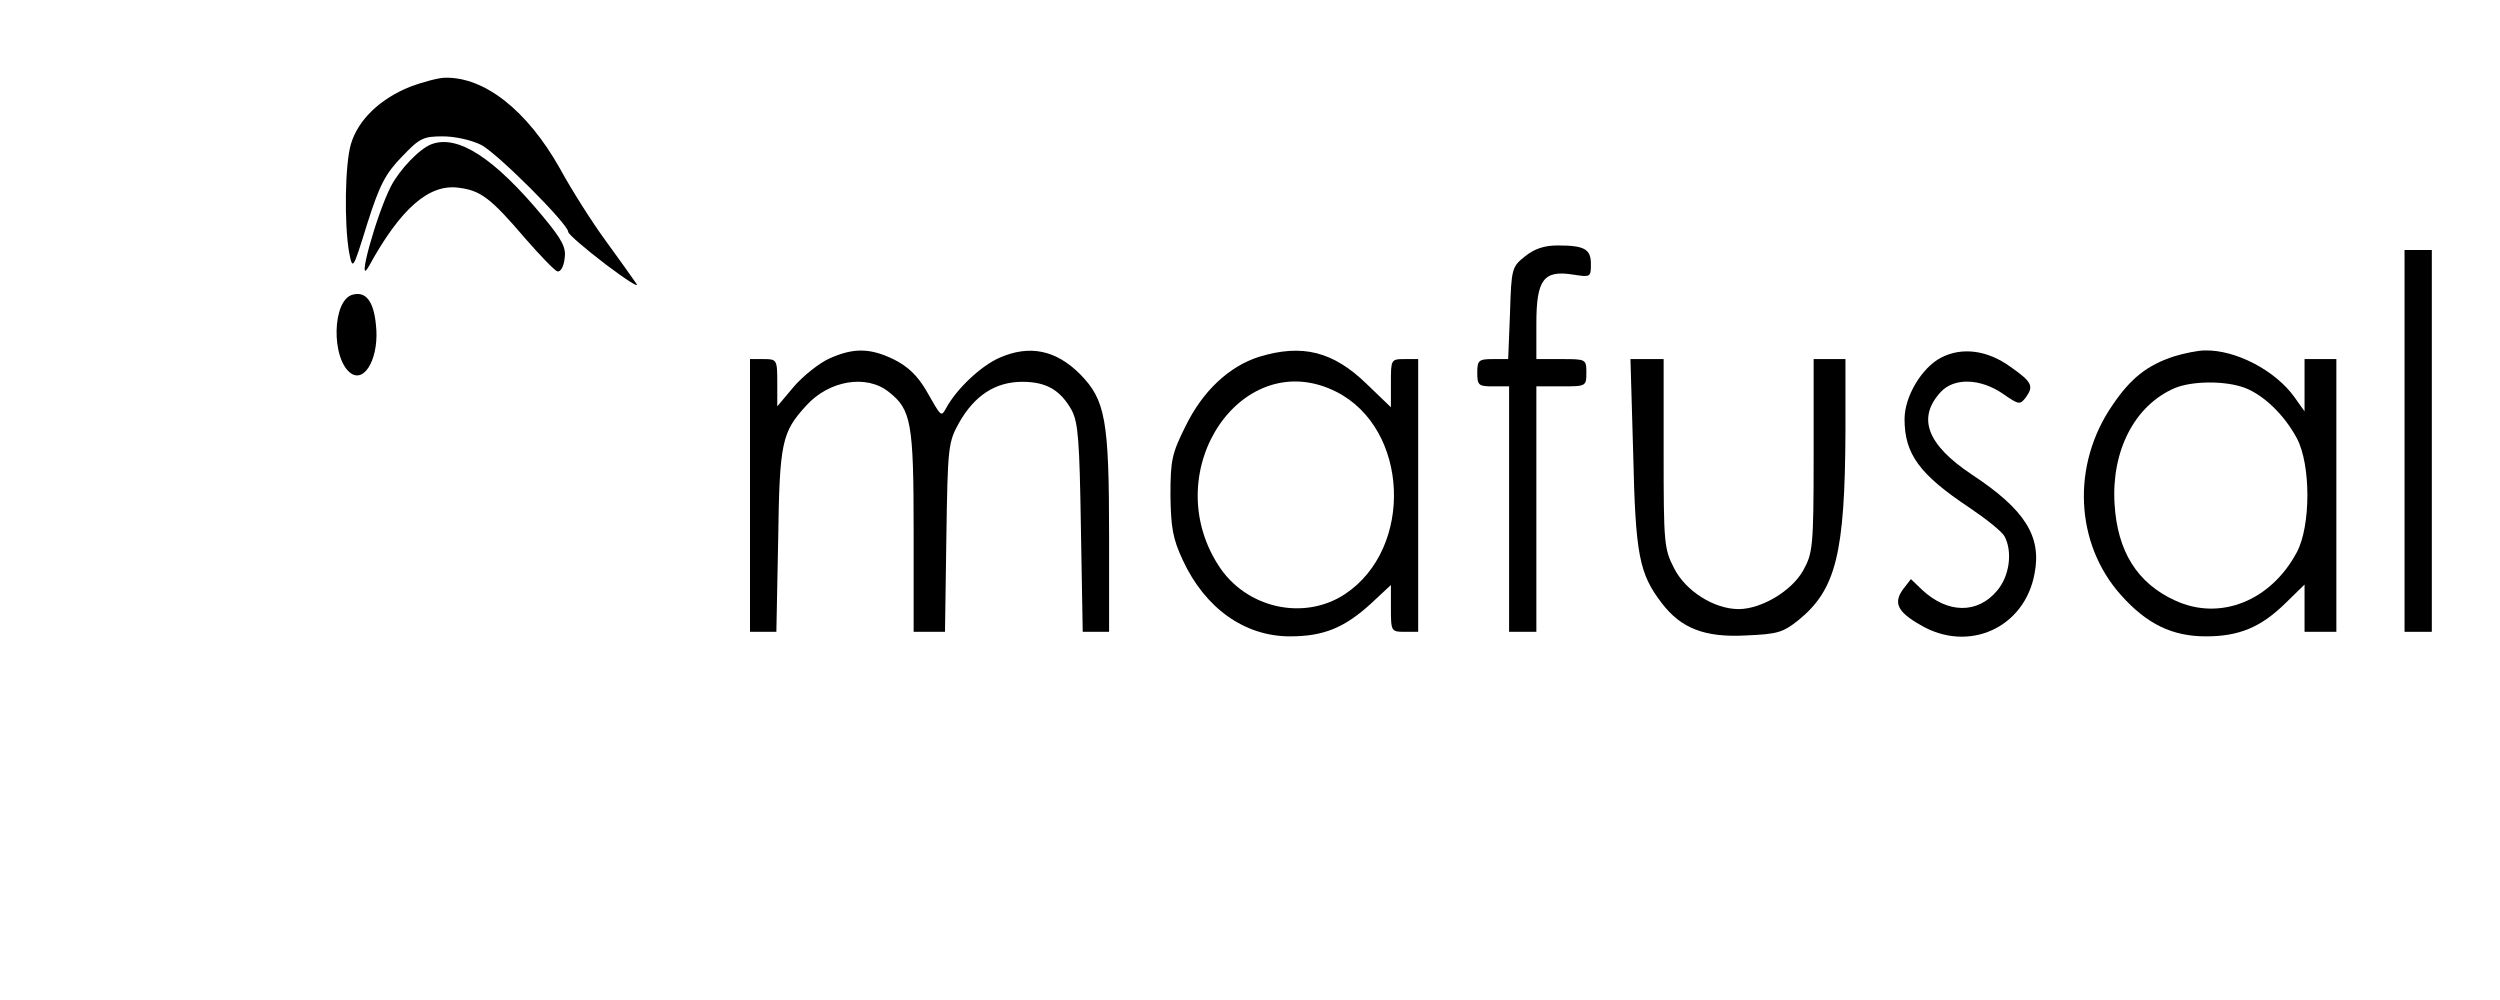
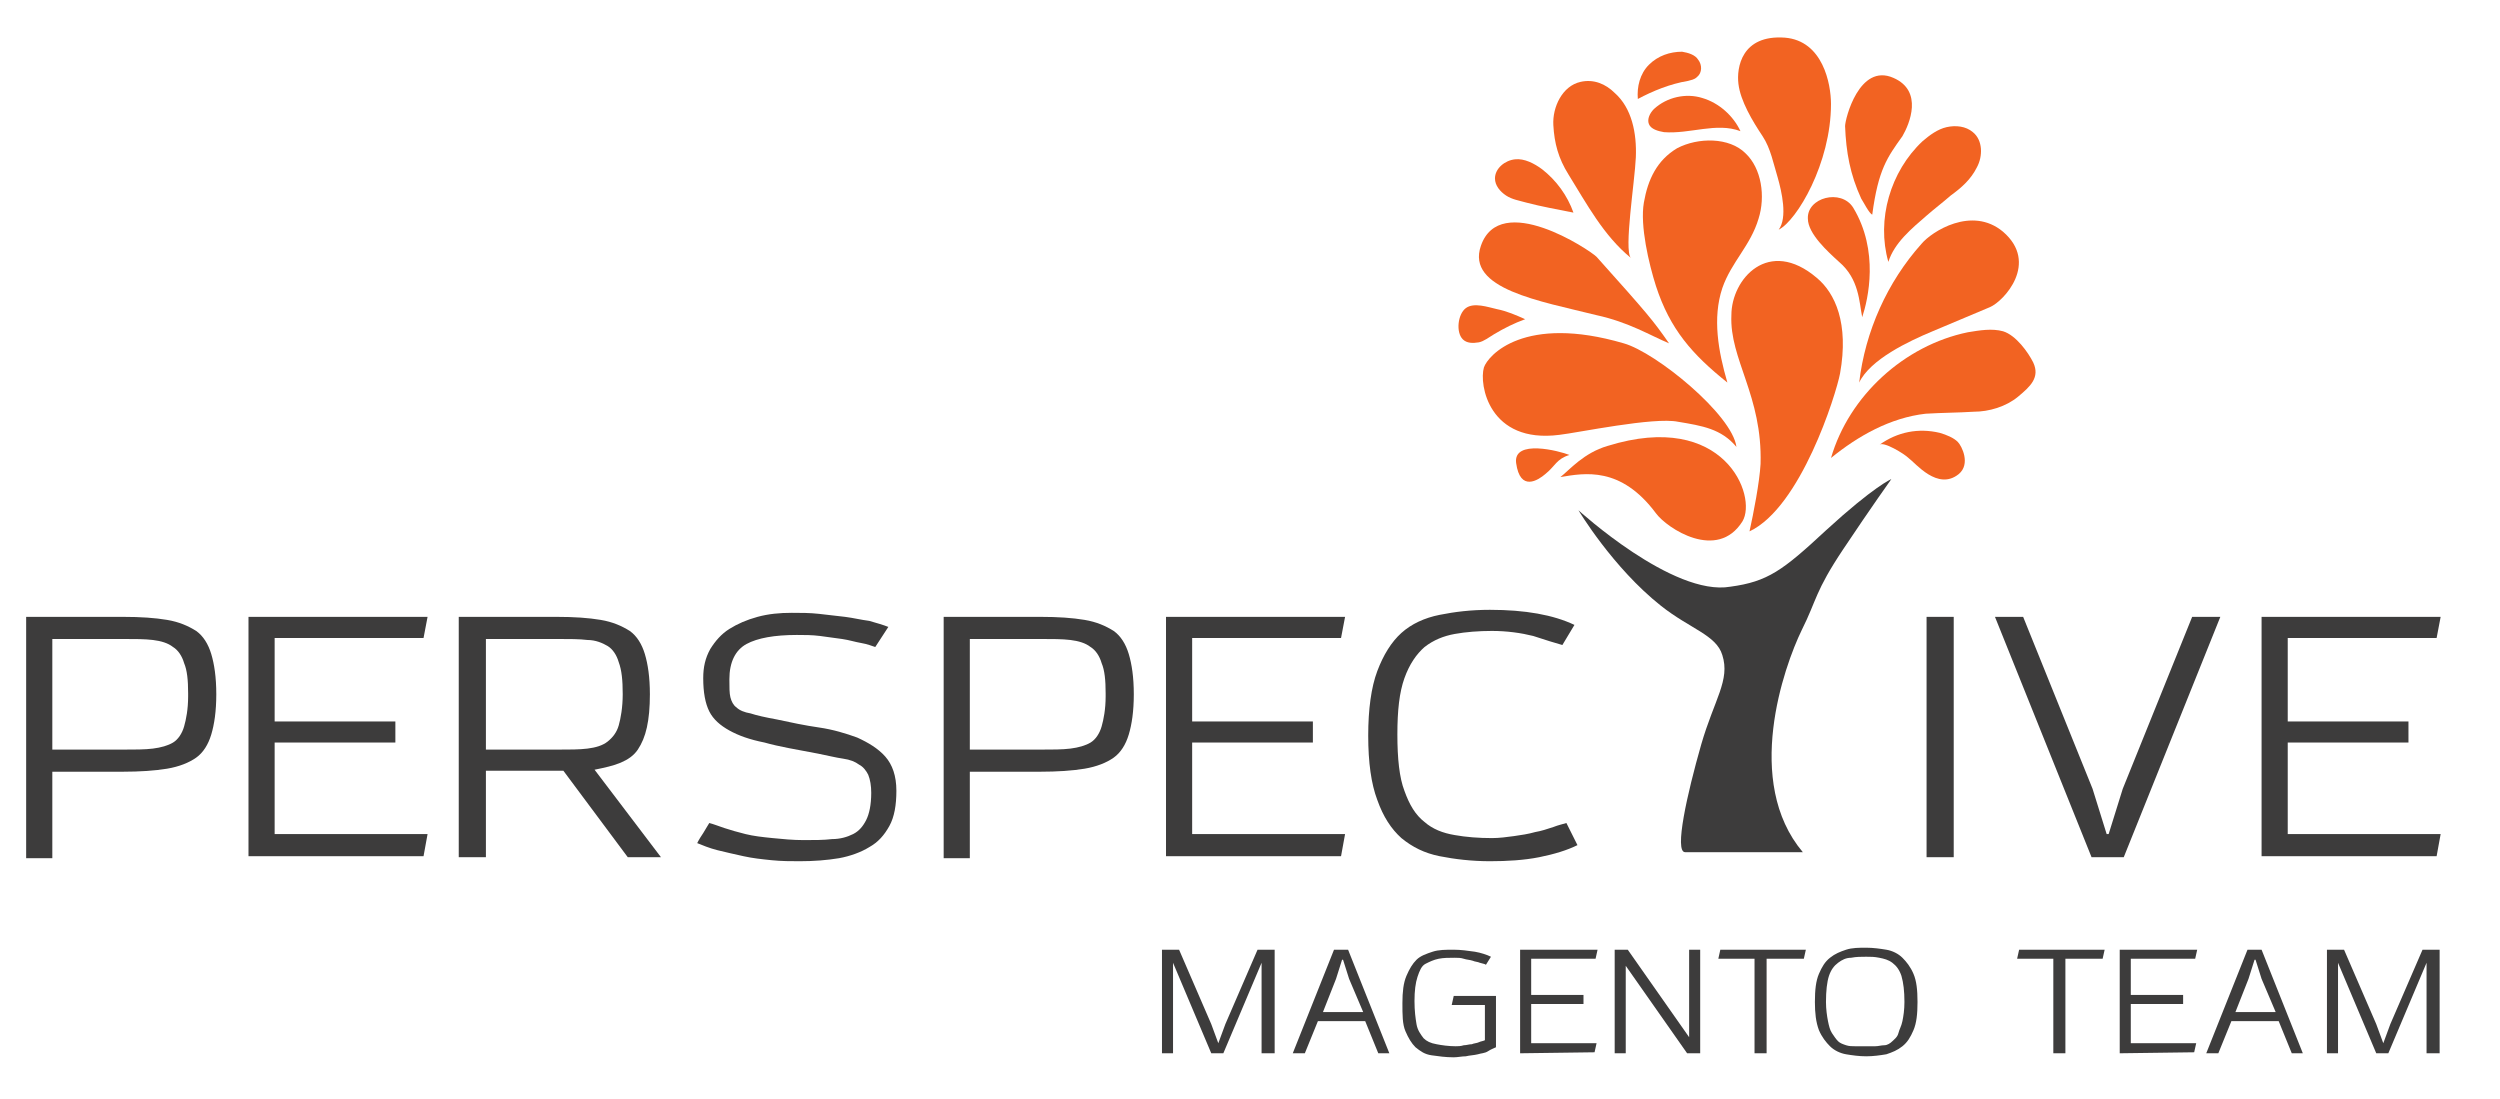
- <svg xmlns="http://www.w3.org/2000/svg" version="1.0" width="550pt" height="220pt" viewBox="0 0 550 220" preserveAspectRatio="xMidYMid meet">
-   <g transform="translate(0,220) scale(0.1,-0.1)" fill="#000000" stroke="none">
-     <path d="M902 2009 c-65 -26 -114 -72 -130 -126 -13 -44 -15 -174 -4 -238 8 -40 8 -40 40 63 27 85 40 110 76 147 39 41 47 45 90 45 27 0 63 -8 85 -19 36 -19 191 -174 191 -191 0 -5 37 -37 83 -72 45 -34 75 -53 67 -42 -8 12 -39 55 -68 95 -30 41 -75 112 -100 158 -72 128 -166 202 -253 200 -13 0 -48 -9 -77 -20z" />
-     <path d="M950 1883 c-26 -9 -71 -56 -90 -93 -32 -62 -78 -229 -48 -175 69 126 132 181 197 172 48 -6 70 -22 146 -111 33 -38 65 -71 71 -73 7 -2 14 10 16 27 4 25 -4 41 -47 93 -107 129 -187 181 -245 160z" />
-     <path d="M3355 1636 c-29 -23 -30 -27 -33 -125 l-4 -101 -34 0 c-31 0 -34 -3 -34 -30 0 -28 3 -30 35 -30 l35 0 0 -270 0 -270 30 0 30 0 0 270 0 270 55 0 c54 0 55 0 55 30 0 30 -1 30 -55 30 l-55 0 0 78 c0 97 16 118 80 108 39 -6 40 -6 40 23 0 33 -14 41 -73 41 -29 0 -51 -7 -72 -24z" />
-     <path d="M5290 1230 l0 -420 30 0 30 0 0 420 0 420 -30 0 -30 0 0 -420z" />
-     <path d="M777 1552 c-47 -10 -49 -144 -4 -174 32 -20 62 40 54 108 -5 51 -22 73 -50 66z" />
-     <path d="M1824 1411 c-22 -10 -57 -38 -77 -61 l-37 -44 0 52 c0 51 -1 52 -30 52 l-30 0 0 -300 0 -300 29 0 29 0 4 203 c3 215 8 236 62 295 50 55 132 69 181 30 50 -39 55 -68 55 -308 l0 -220 34 0 35 0 3 208 c3 199 4 209 28 252 34 60 80 90 139 90 53 0 84 -18 109 -63 14 -27 17 -66 20 -259 l4 -228 29 0 29 0 0 210 c0 257 -8 300 -64 357 -53 53 -111 65 -177 36 -41 -18 -94 -68 -117 -110 -12 -21 -10 -22 -45 39 -19 32 -40 52 -70 67 -53 26 -90 26 -143 2z" />
-     <path d="M2770 1415 c-66 -21 -124 -75 -162 -153 -30 -60 -33 -75 -33 -152 1 -70 5 -95 27 -142 49 -106 136 -168 236 -168 74 0 120 19 178 72 l44 41 0 -52 c0 -50 1 -51 30 -51 l30 0 0 300 0 300 -30 0 c-30 0 -30 -1 -30 -53 l0 -53 -53 51 c-74 72 -142 89 -237 60z m170 -77 c160 -81 171 -344 19 -445 -91 -60 -219 -31 -279 64 -134 210 54 485 260 381z" />
-     <path d="M4270 1413 c-42 -22 -80 -85 -80 -135 0 -77 33 -122 143 -195 37 -25 72 -53 77 -63 18 -34 11 -87 -16 -119 -43 -52 -109 -51 -165 1 l-25 24 -17 -22 c-22 -30 -13 -50 38 -79 105 -62 229 -7 251 113 16 82 -21 141 -138 218 -99 66 -121 125 -68 182 29 31 86 30 136 -4 36 -25 38 -25 51 -8 18 25 13 34 -34 67 -51 37 -107 44 -153 20z" />
-     <path d="M4783 1416 c-58 -19 -95 -47 -136 -108 -90 -131 -82 -304 19 -417 57 -64 113 -91 187 -91 73 0 121 20 175 73 l42 41 0 -52 0 -52 35 0 35 0 0 300 0 300 -35 0 -35 0 0 -57 0 -58 -22 31 c-42 59 -130 105 -198 103 -14 0 -44 -6 -67 -13z m155 -69 c42 -16 87 -59 115 -111 31 -58 31 -193 0 -251 -57 -107 -169 -152 -268 -106 -83 38 -127 108 -133 213 -7 116 44 216 132 254 38 16 110 17 154 1z" />
-     <path d="M3593 1203 c5 -223 13 -265 63 -330 42 -55 94 -76 185 -71 69 3 81 6 116 34 82 67 102 146 103 417 l0 157 -35 0 -35 0 0 -212 c0 -202 -2 -215 -23 -253 -25 -45 -92 -85 -142 -85 -54 0 -117 40 -142 90 -22 42 -23 56 -23 252 l0 208 -36 0 -37 0 6 -207z" />
-   </g>
+ <svg xmlns="http://www.w3.org/2000/svg" width="182" height="80" viewBox="0 0 182 80" fill="none">
+   <path d="M1.904 62.404V44.907H8.935C10.254 44.907 11.279 44.98 12.158 45.127C13.037 45.273 13.696 45.566 14.282 45.932C14.794 46.298 15.161 46.884 15.38 47.616C15.6 48.348 15.746 49.3 15.746 50.544C15.746 51.789 15.6 52.74 15.38 53.472C15.161 54.205 14.794 54.79 14.282 55.156C13.769 55.522 13.037 55.815 12.158 55.962C11.279 56.108 10.18 56.181 8.935 56.181H3.809V62.477H1.904V62.404ZM13.696 50.471C13.696 49.519 13.623 48.787 13.403 48.275C13.256 47.762 12.963 47.323 12.597 47.103C12.231 46.811 11.718 46.664 11.133 46.591C10.547 46.518 9.814 46.518 8.935 46.518H3.809V54.571H8.935C9.814 54.571 10.547 54.571 11.133 54.497C11.718 54.424 12.231 54.278 12.597 54.058C12.963 53.839 13.256 53.399 13.403 52.887C13.549 52.374 13.696 51.642 13.696 50.691V50.471Z" fill="#3D3C3C" />
+   <path d="M18.09 62.404V44.907H31.127L30.834 46.445H19.994V52.521H28.783V54.058H19.994V60.72H31.127L30.834 62.331H18.09V62.404Z" fill="#3D3C3C" />
+   <path d="M45.701 62.404L41.013 56.108H35.374V62.404H33.397V44.907H40.501C41.819 44.907 42.844 44.98 43.723 45.127C44.602 45.273 45.261 45.566 45.847 45.932C46.36 46.298 46.726 46.884 46.946 47.616C47.166 48.348 47.312 49.3 47.312 50.544C47.312 51.496 47.239 52.301 47.092 52.96C46.946 53.619 46.726 54.131 46.433 54.571C46.14 55.01 45.701 55.303 45.188 55.522C44.675 55.742 44.016 55.888 43.284 56.035L48.118 62.404H45.701ZM40.574 54.571C41.453 54.571 42.185 54.571 42.771 54.497C43.357 54.424 43.87 54.278 44.236 53.985C44.602 53.692 44.895 53.326 45.042 52.814C45.188 52.301 45.334 51.496 45.334 50.544C45.334 49.519 45.261 48.787 45.042 48.202C44.895 47.689 44.602 47.25 44.236 47.03C43.87 46.811 43.357 46.591 42.771 46.591C42.185 46.518 41.453 46.518 40.574 46.518H35.374V54.571H40.574Z" fill="#3D3C3C" />
+   <path d="M63.719 47.103C63.499 47.03 63.133 46.884 62.694 46.811C62.254 46.737 61.815 46.591 61.302 46.518C60.79 46.445 60.277 46.371 59.691 46.298C59.105 46.225 58.593 46.225 58.007 46.225C56.395 46.225 55.15 46.445 54.345 46.884C53.539 47.323 53.099 48.202 53.099 49.446C53.099 50.032 53.099 50.471 53.173 50.764C53.246 51.057 53.392 51.349 53.612 51.496C53.832 51.715 54.198 51.862 54.638 51.935C55.077 52.081 55.736 52.228 56.542 52.374C57.567 52.594 58.593 52.814 59.618 52.96C60.643 53.106 61.595 53.399 62.401 53.692C63.207 54.058 63.939 54.497 64.452 55.083C64.964 55.669 65.257 56.474 65.257 57.572C65.257 58.597 65.111 59.475 64.745 60.134C64.378 60.793 63.939 61.306 63.28 61.672C62.694 62.038 61.888 62.331 61.083 62.477C60.204 62.623 59.252 62.697 58.226 62.697C57.567 62.697 56.908 62.697 56.176 62.623C55.443 62.55 54.784 62.477 54.125 62.331C53.466 62.184 52.807 62.038 52.221 61.891C51.635 61.745 51.122 61.525 50.756 61.379C50.902 61.086 51.049 60.867 51.195 60.647C51.342 60.427 51.488 60.134 51.635 59.915C51.928 59.988 52.294 60.134 52.733 60.281C53.173 60.427 53.685 60.574 54.271 60.72C54.857 60.867 55.516 60.94 56.249 61.013C56.981 61.086 57.714 61.159 58.519 61.159C59.252 61.159 59.984 61.159 60.57 61.086C61.156 61.086 61.669 60.94 62.108 60.72C62.547 60.5 62.84 60.134 63.06 59.695C63.28 59.256 63.426 58.597 63.426 57.718C63.426 57.206 63.353 56.767 63.207 56.401C63.06 56.108 62.84 55.815 62.547 55.669C62.254 55.449 61.888 55.303 61.376 55.23C60.863 55.156 60.277 55.01 59.545 54.863C58.007 54.571 56.688 54.351 55.663 54.058C54.564 53.839 53.759 53.546 53.099 53.18C52.44 52.814 51.928 52.374 51.635 51.789C51.342 51.203 51.195 50.398 51.195 49.373C51.195 48.568 51.342 47.909 51.708 47.25C52.074 46.664 52.514 46.152 53.099 45.786C53.685 45.42 54.345 45.127 55.15 44.907C55.956 44.688 56.761 44.614 57.64 44.614C58.3 44.614 58.959 44.614 59.618 44.688C60.277 44.761 60.936 44.834 61.522 44.907C62.108 44.98 62.694 45.127 63.28 45.2C63.792 45.346 64.305 45.493 64.671 45.639L63.719 47.103Z" fill="#3D3C3C" />
+   <path d="M68.699 62.404V44.907H75.73C77.049 44.907 78.074 44.98 78.953 45.127C79.832 45.273 80.491 45.566 81.077 45.932C81.589 46.298 81.956 46.884 82.175 47.616C82.395 48.348 82.541 49.3 82.541 50.544C82.541 51.789 82.395 52.74 82.175 53.472C81.956 54.205 81.589 54.79 81.077 55.156C80.564 55.522 79.832 55.815 78.953 55.962C78.074 56.108 76.975 56.181 75.73 56.181H70.603V62.477H68.699V62.404ZM80.491 50.471C80.491 49.519 80.418 48.787 80.198 48.275C80.051 47.762 79.758 47.323 79.392 47.103C79.026 46.811 78.513 46.664 77.927 46.591C77.341 46.518 76.609 46.518 75.73 46.518H70.603V54.571H75.73C76.609 54.571 77.341 54.571 77.927 54.497C78.513 54.424 79.026 54.278 79.392 54.058C79.758 53.839 80.051 53.399 80.198 52.887C80.344 52.374 80.491 51.642 80.491 50.691V50.471Z" fill="#3D3C3C" />
+   <path d="M84.885 62.404V44.907H97.921L97.628 46.445H86.789V52.521H95.578V54.058H86.789V60.72H97.921L97.628 62.331H84.885V62.404Z" fill="#3D3C3C" />
+   <path d="M114.839 61.525C114.107 61.891 113.155 62.184 112.056 62.404C110.958 62.623 109.713 62.697 108.467 62.697C107.149 62.697 105.904 62.55 104.805 62.331C103.707 62.111 102.828 61.672 102.022 61.013C101.29 60.354 100.704 59.475 100.265 58.231C99.825 57.06 99.606 55.522 99.606 53.546C99.606 51.642 99.825 50.032 100.265 48.86C100.704 47.689 101.29 46.737 102.022 46.078C102.755 45.42 103.707 44.98 104.805 44.761C105.904 44.541 107.076 44.395 108.467 44.395C111.031 44.395 113.082 44.761 114.62 45.493L113.741 46.957C113.228 46.811 112.496 46.591 111.617 46.298C110.738 46.078 109.713 45.932 108.614 45.932C107.662 45.932 106.71 46.005 105.904 46.152C105.098 46.298 104.366 46.591 103.707 47.103C103.121 47.616 102.608 48.348 102.242 49.373C101.876 50.398 101.729 51.715 101.729 53.472C101.729 55.23 101.876 56.62 102.242 57.572C102.608 58.597 103.048 59.329 103.707 59.842C104.293 60.354 105.025 60.647 105.904 60.793C106.71 60.94 107.662 61.013 108.614 61.013C109.127 61.013 109.713 60.94 110.225 60.867C110.738 60.793 111.251 60.72 111.763 60.574C112.203 60.5 112.642 60.354 113.082 60.208C113.448 60.061 113.814 59.988 114.034 59.915L114.839 61.525Z" fill="#3D3C3C" />
+   <path d="M140.254 62.404V44.907H142.231V62.404H140.254Z" fill="#3D3C3C" />
+   <path d="M152.265 62.404L145.234 44.907H147.285L152.339 57.426L153.364 60.72H153.51L154.536 57.426L159.589 44.907H161.64L154.609 62.404H152.265Z" fill="#3D3C3C" />
+   <path d="M164.643 62.404V44.907H177.679L177.386 46.445H166.547V52.521H175.336V54.058H166.547V60.72H177.679L177.386 62.331H164.643V62.404Z" fill="#3D3C3C" />
+   <path d="M148.018 26.386C148.531 27.484 147.798 28.143 146.919 28.875C146.041 29.607 144.795 29.973 143.697 29.973C142.525 30.046 141.353 30.046 140.181 30.119C137.618 30.412 135.274 31.73 133.297 33.34C134.615 28.802 138.643 25.141 143.257 24.189C144.136 24.043 145.015 23.897 145.821 24.116C146.773 24.409 147.652 25.654 148.018 26.386Z" fill="#F26322" />
+   <path d="M142.598 34.512C143.477 33.78 142.818 32.462 142.525 32.169C142.232 31.876 141.72 31.657 141.207 31.51C139.669 31.144 138.131 31.437 136.812 32.389C137.105 32.096 138.643 33.047 138.936 33.34C139.449 33.706 141.06 35.756 142.598 34.512Z" fill="#F26322" />
+   <path d="M145.821 16.869C148.457 19.138 145.894 21.92 144.869 22.359C143.111 23.091 142.452 23.384 140.694 24.116C138.936 24.848 136.153 26.166 135.348 27.85C135.787 24.116 137.398 20.529 139.888 17.747C140.621 16.869 143.55 14.965 145.821 16.869Z" fill="#F26322" />
+   <path d="M139.962 10.28C140.475 9.841 141.061 9.402 141.72 9.255C142.379 9.109 143.111 9.182 143.624 9.621C144.357 10.207 144.357 11.378 143.917 12.183C143.478 13.062 142.818 13.648 142.013 14.233C141.427 14.746 140.841 15.185 140.255 15.697C139.157 16.649 137.911 17.674 137.472 19.065C136.593 15.99 137.618 12.476 139.962 10.28Z" fill="#F26322" />
+   <path d="M135.494 14.453C134.688 12.696 134.396 11.085 134.322 9.182C134.322 8.669 135.348 4.57 137.838 5.668C140.035 6.62 139.01 9.035 138.497 9.914C137.398 11.451 136.739 12.33 136.3 15.624C136.08 15.551 135.641 14.672 135.494 14.453Z" fill="#F26322" />
+   <path d="M129.927 2.74C132.71 2.959 133.296 6.107 133.296 7.571C133.296 11.891 130.806 16.063 129.488 16.722C130.147 15.844 129.707 13.94 129.414 12.915C129.121 11.964 128.902 10.793 128.316 9.914C127.583 8.816 126.704 7.352 126.558 6.107C126.412 4.936 126.778 2.52 129.927 2.74Z" fill="#F26322" />
+   <path d="M134.909 15.112C136.813 18.26 136.007 21.774 135.568 23.091C135.348 21.993 135.348 20.309 133.883 19.065C133.078 18.333 131.613 17.015 131.613 15.917C131.54 14.38 134.03 13.721 134.909 15.112Z" fill="#F26322" />
+   <path d="M132.271 20.236C133.589 21.334 134.614 23.531 133.955 27.191C133.662 28.728 131.099 36.928 127.364 38.685C127.657 37.367 128.096 35.097 128.169 33.78C128.316 28.802 125.899 26.166 126.045 22.945C126.045 20.309 128.755 17.235 132.271 20.236Z" fill="#F26322" />
+   <path d="M127.071 11.159C128.243 12.257 128.536 14.306 128.023 15.917C127.437 17.894 126.046 19.065 125.387 20.968C124.654 23.165 125.094 25.58 125.753 27.85C123.189 25.8 121.578 23.97 120.553 20.822C120.04 19.211 119.381 16.43 119.674 14.746C119.967 13.062 120.626 11.671 122.091 10.793C123.629 9.987 125.899 9.987 127.071 11.159Z" fill="#F26322" />
+   <path d="M115.061 5.961C113.742 6.254 113.01 7.791 113.083 9.109C113.156 10.426 113.449 11.524 114.182 12.696C115.5 14.819 116.745 17.162 118.723 18.772C118.21 18.186 119.016 13.208 119.089 11.451C119.162 9.694 118.796 7.864 117.551 6.766C116.892 6.107 116.013 5.741 115.061 5.961Z" fill="#F26322" />
+   <path d="M108.834 12.989C108.834 13.501 109.2 13.94 109.64 14.233C110.079 14.526 110.592 14.599 111.104 14.746C112.203 15.039 113.448 15.258 114.547 15.478C114.107 14.233 113.302 13.135 112.276 12.33C111.69 11.891 110.958 11.524 110.299 11.598C109.566 11.671 108.834 12.257 108.834 12.989Z" fill="#F26322" />
+   <path d="M116.233 18.699C115.72 18.186 109.202 13.867 107.81 17.894C106.711 21.041 112.131 21.92 116.233 22.945C118.576 23.457 120.114 24.409 121.506 24.995C120.334 23.311 119.968 22.872 116.233 18.699Z" fill="#F26322" />
+   <path d="M108.029 26.752C107.663 27.996 108.396 32.316 113.522 31.657C114.841 31.51 120.407 30.339 122.165 30.705C123.922 30.998 125.314 31.217 126.412 32.535C126.12 30.192 120.553 25.654 118.21 24.995C110.959 22.872 108.322 25.873 108.029 26.752Z" fill="#F26322" />
+   <path d="M126.852 37.953C127.951 36.122 125.534 29.826 117.038 32.462C115.28 32.974 114.255 34.219 113.596 34.731C115.353 34.438 117.99 33.926 120.553 37.367C121.359 38.465 125.021 40.881 126.852 37.953Z" fill="#F26322" />
+   <path d="M110.374 33.706C110.667 35.83 111.985 34.951 112.498 34.512C113.23 33.926 113.303 33.414 114.255 33.121C113.523 32.828 110.154 31.95 110.374 33.706Z" fill="#F26322" />
+   <path d="M106.711 22.433C106.125 22.872 105.978 24.189 106.491 24.702C106.784 24.995 107.224 24.995 107.663 24.922C108.029 24.848 108.395 24.555 108.762 24.336C109.494 23.897 110.226 23.531 111.032 23.238C110.373 22.945 109.714 22.652 108.981 22.506C108.322 22.359 107.297 21.993 106.711 22.433Z" fill="#F26322" />
+   <path d="M121.139 9.621C123.044 9.768 124.948 8.889 126.706 9.548C126.193 8.45 125.168 7.498 123.922 7.132C122.751 6.766 121.359 7.059 120.407 7.937C120.114 8.23 119.894 8.669 120.041 9.035C120.187 9.402 120.7 9.548 121.139 9.621Z" fill="#F26322" />
+   <path d="M122.896 5.888C121.578 6.107 120.333 6.62 119.234 7.205C119.161 6.327 119.381 5.375 120.04 4.716C120.699 4.057 121.578 3.765 122.457 3.765C122.896 3.838 123.409 3.984 123.629 4.35C123.921 4.716 123.921 5.302 123.555 5.595C123.336 5.814 123.116 5.814 122.896 5.888Z" fill="#F26322" />
+   <path d="M114.912 37.147C114.912 37.147 117.402 41.32 120.918 44.102C123.042 45.786 124.946 46.225 125.385 47.689C125.971 49.519 124.799 50.91 123.847 54.205C122.822 57.792 121.87 62.038 122.675 62.038H131.245C126.923 56.913 129.853 48.568 131.171 45.859C132.27 43.663 132.123 43.077 134.174 40.002C136.225 36.928 137.69 34.878 137.69 34.878C137.69 34.878 136.445 35.39 132.929 38.611C129.78 41.54 128.681 42.345 125.971 42.711C121.797 43.443 114.912 37.147 114.912 37.147Z" fill="#3D3C3C" />
+   <path d="M91.843 76.679V70.091L89.059 76.679H88.18L85.397 70.091V76.679H84.592V69.139H85.837L88.18 74.556L88.693 75.947L89.206 74.556L91.549 69.139H92.795V76.679H91.843Z" fill="#3D3C3C" />
+   <path d="M100.339 76.679L99.386 74.337H95.944L94.992 76.679H94.113L97.116 69.139H98.141L101.144 76.679H100.339ZM98.215 71.262L97.775 69.871H97.702L97.263 71.262L96.311 73.678H99.24L98.215 71.262Z" fill="#3D3C3C" />
+   <path d="M108.101 73.165H105.684L105.831 72.506H108.907V76.24C108.76 76.313 108.541 76.386 108.321 76.533C108.101 76.679 107.808 76.679 107.589 76.752C107.296 76.826 107.003 76.826 106.71 76.899C106.417 76.899 106.124 76.972 105.831 76.972C105.245 76.972 104.732 76.899 104.22 76.826C103.707 76.752 103.414 76.533 103.048 76.24C102.755 75.947 102.535 75.581 102.315 75.069C102.096 74.556 102.096 73.897 102.096 73.019C102.096 72.214 102.169 71.555 102.389 71.042C102.608 70.53 102.828 70.164 103.121 69.871C103.414 69.578 103.853 69.432 104.293 69.285C104.732 69.139 105.245 69.139 105.831 69.139C106.344 69.139 106.856 69.212 107.369 69.285C107.808 69.359 108.248 69.505 108.541 69.651L108.175 70.237C108.101 70.164 107.955 70.164 107.735 70.091C107.589 70.017 107.369 70.017 107.222 69.944C107.003 69.871 106.783 69.871 106.563 69.798C106.344 69.725 106.124 69.725 105.904 69.725C105.465 69.725 105.099 69.725 104.732 69.798C104.366 69.871 104.073 70.017 103.78 70.164C103.487 70.31 103.341 70.676 103.194 71.115C103.048 71.555 102.975 72.14 102.975 72.873C102.975 73.605 103.048 74.117 103.121 74.556C103.194 74.996 103.414 75.288 103.634 75.581C103.853 75.801 104.146 75.947 104.586 76.02C104.952 76.094 105.465 76.167 105.977 76.167C106.124 76.167 106.344 76.167 106.563 76.094C106.783 76.094 106.93 76.02 107.149 76.02C107.296 75.947 107.515 75.947 107.662 75.874C107.808 75.801 107.955 75.801 108.101 75.728V73.165Z" fill="#3D3C3C" />
+   <path d="M110.664 76.679V69.139H116.303L116.157 69.798H111.47V72.433H115.278V73.092H111.47V75.947H116.23L116.084 76.606L110.664 76.679Z" fill="#3D3C3C" />
+   <path d="M122.822 76.679L118.354 70.31V76.679H117.549V69.139H118.501L122.969 75.508V69.139H123.774V76.679H122.822Z" fill="#3D3C3C" />
+   <path d="M127.73 76.679V69.798H125.094L125.24 69.139H131.466L131.319 69.798H128.609V76.679H127.73Z" fill="#3D3C3C" />
+   <path d="M132.125 72.946C132.125 72.067 132.198 71.408 132.418 70.896C132.638 70.383 132.857 70.017 133.224 69.725C133.59 69.432 133.956 69.285 134.395 69.139C134.835 68.993 135.348 68.993 135.86 68.993C136.373 68.993 136.886 69.066 137.325 69.139C137.764 69.212 138.204 69.432 138.497 69.725C138.79 70.017 139.083 70.383 139.302 70.896C139.522 71.408 139.595 72.067 139.595 72.946C139.595 73.824 139.522 74.483 139.302 74.996C139.083 75.508 138.863 75.874 138.497 76.167C138.131 76.46 137.764 76.606 137.325 76.752C136.886 76.826 136.373 76.899 135.86 76.899C135.348 76.899 134.835 76.826 134.395 76.752C133.956 76.679 133.517 76.46 133.224 76.167C132.931 75.874 132.638 75.508 132.418 74.996C132.198 74.41 132.125 73.751 132.125 72.946ZM135.86 69.651C135.494 69.651 135.128 69.651 134.762 69.725C134.395 69.725 134.102 69.871 133.81 70.091C133.517 70.31 133.297 70.603 133.15 71.042C133.004 71.481 132.931 72.14 132.931 72.946C132.931 73.458 133.004 73.971 133.077 74.337C133.15 74.703 133.224 74.996 133.37 75.215C133.517 75.435 133.663 75.654 133.81 75.801C133.956 75.947 134.176 76.02 134.395 76.094C134.615 76.167 134.835 76.167 135.055 76.167C135.274 76.167 135.567 76.167 135.787 76.167C136.007 76.167 136.3 76.167 136.519 76.167C136.739 76.167 136.959 76.094 137.179 76.094C137.398 76.094 137.618 75.947 137.764 75.801C137.911 75.654 138.131 75.508 138.204 75.215C138.277 74.922 138.424 74.703 138.497 74.337C138.57 73.971 138.643 73.531 138.643 72.946C138.643 72.14 138.57 71.555 138.424 71.042C138.277 70.603 138.057 70.31 137.764 70.091C137.471 69.871 137.179 69.798 136.812 69.725C136.446 69.651 136.226 69.651 135.86 69.651Z" fill="#3D3C3C" />
+   <path d="M149.482 76.679V69.798H146.846L146.992 69.139H153.218L153.071 69.798H150.361V76.679H149.482Z" fill="#3D3C3C" />
+   <path d="M154.316 76.679V69.139H159.956L159.809 69.798H155.122V72.433H158.931V73.092H155.122V75.947H159.883L159.736 76.606L154.316 76.679Z" fill="#3D3C3C" />
+   <path d="M166.841 76.679L165.888 74.337H162.446L161.494 76.679H160.615L163.618 69.139H164.643L167.646 76.679H166.841ZM164.643 71.262L164.204 69.871H164.131L163.691 71.262L162.739 73.678H165.669L164.643 71.262Z" fill="#3D3C3C" />
+   <path d="M176.653 76.679V70.091L173.87 76.679H172.991L170.208 70.091V76.679H169.402V69.139H170.647L172.991 74.556L173.504 75.947L174.016 74.556L176.36 69.139H177.605V76.679H176.653Z" fill="#3D3C3C" />
</svg>
